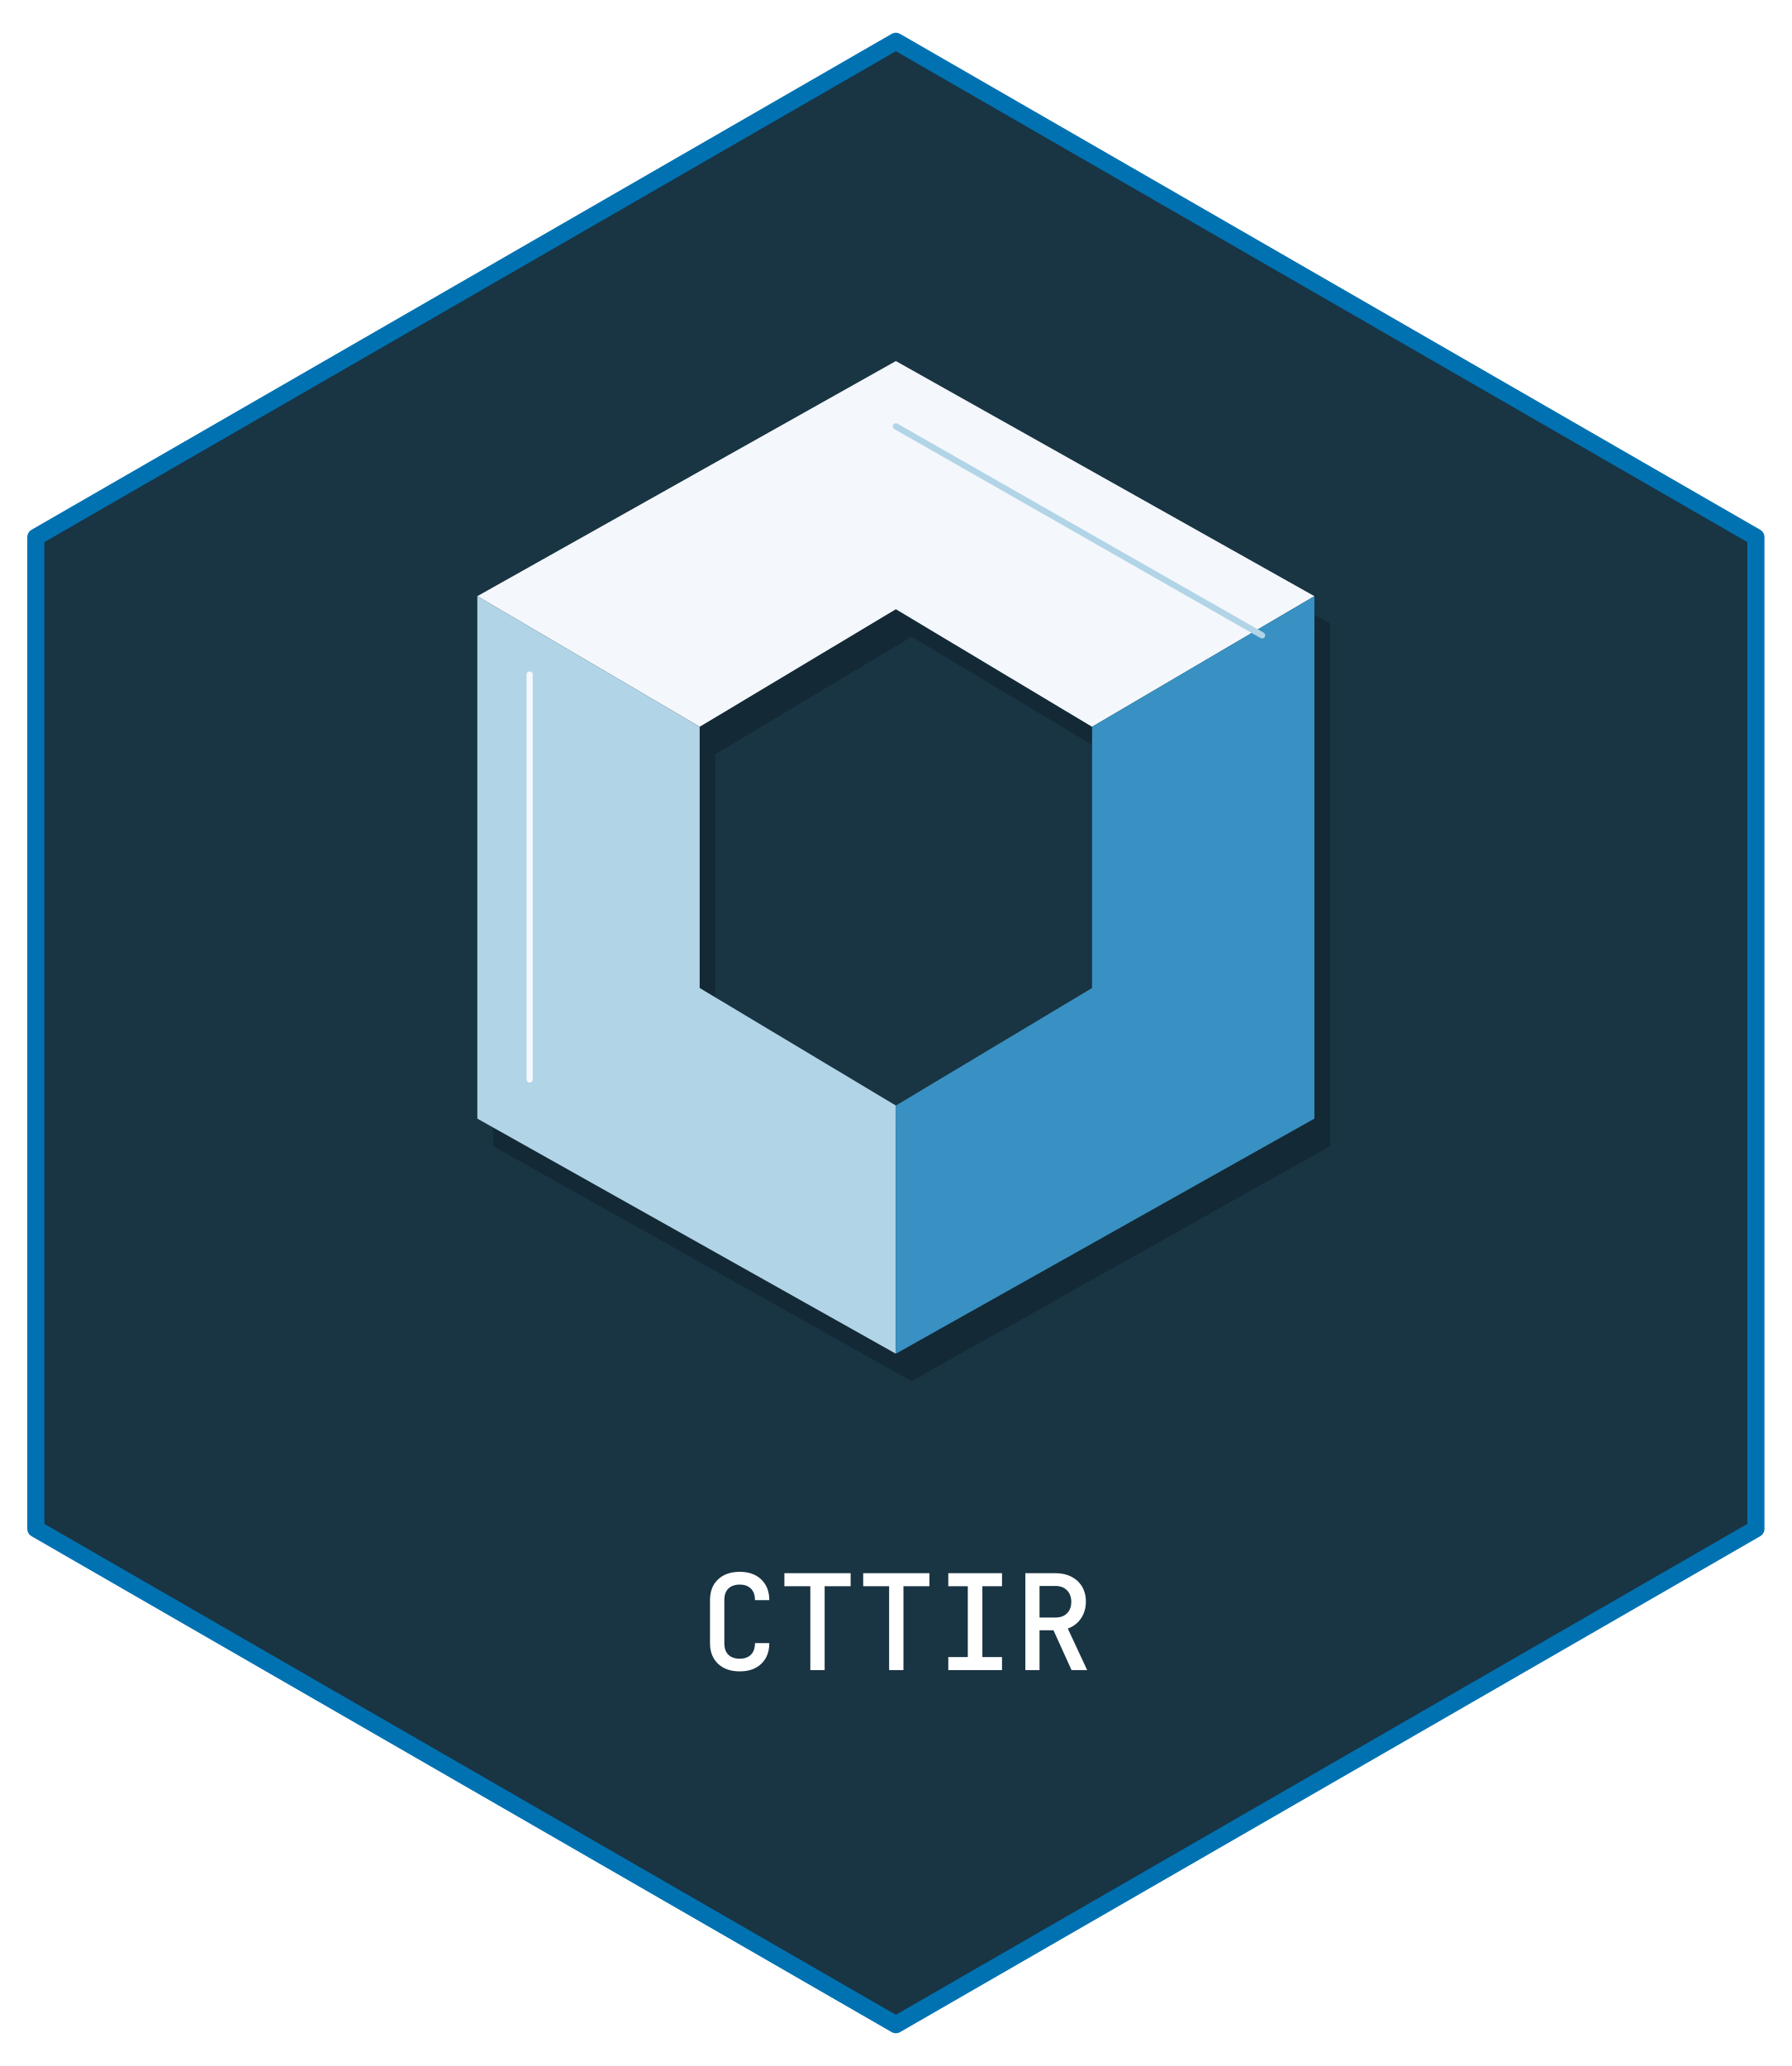
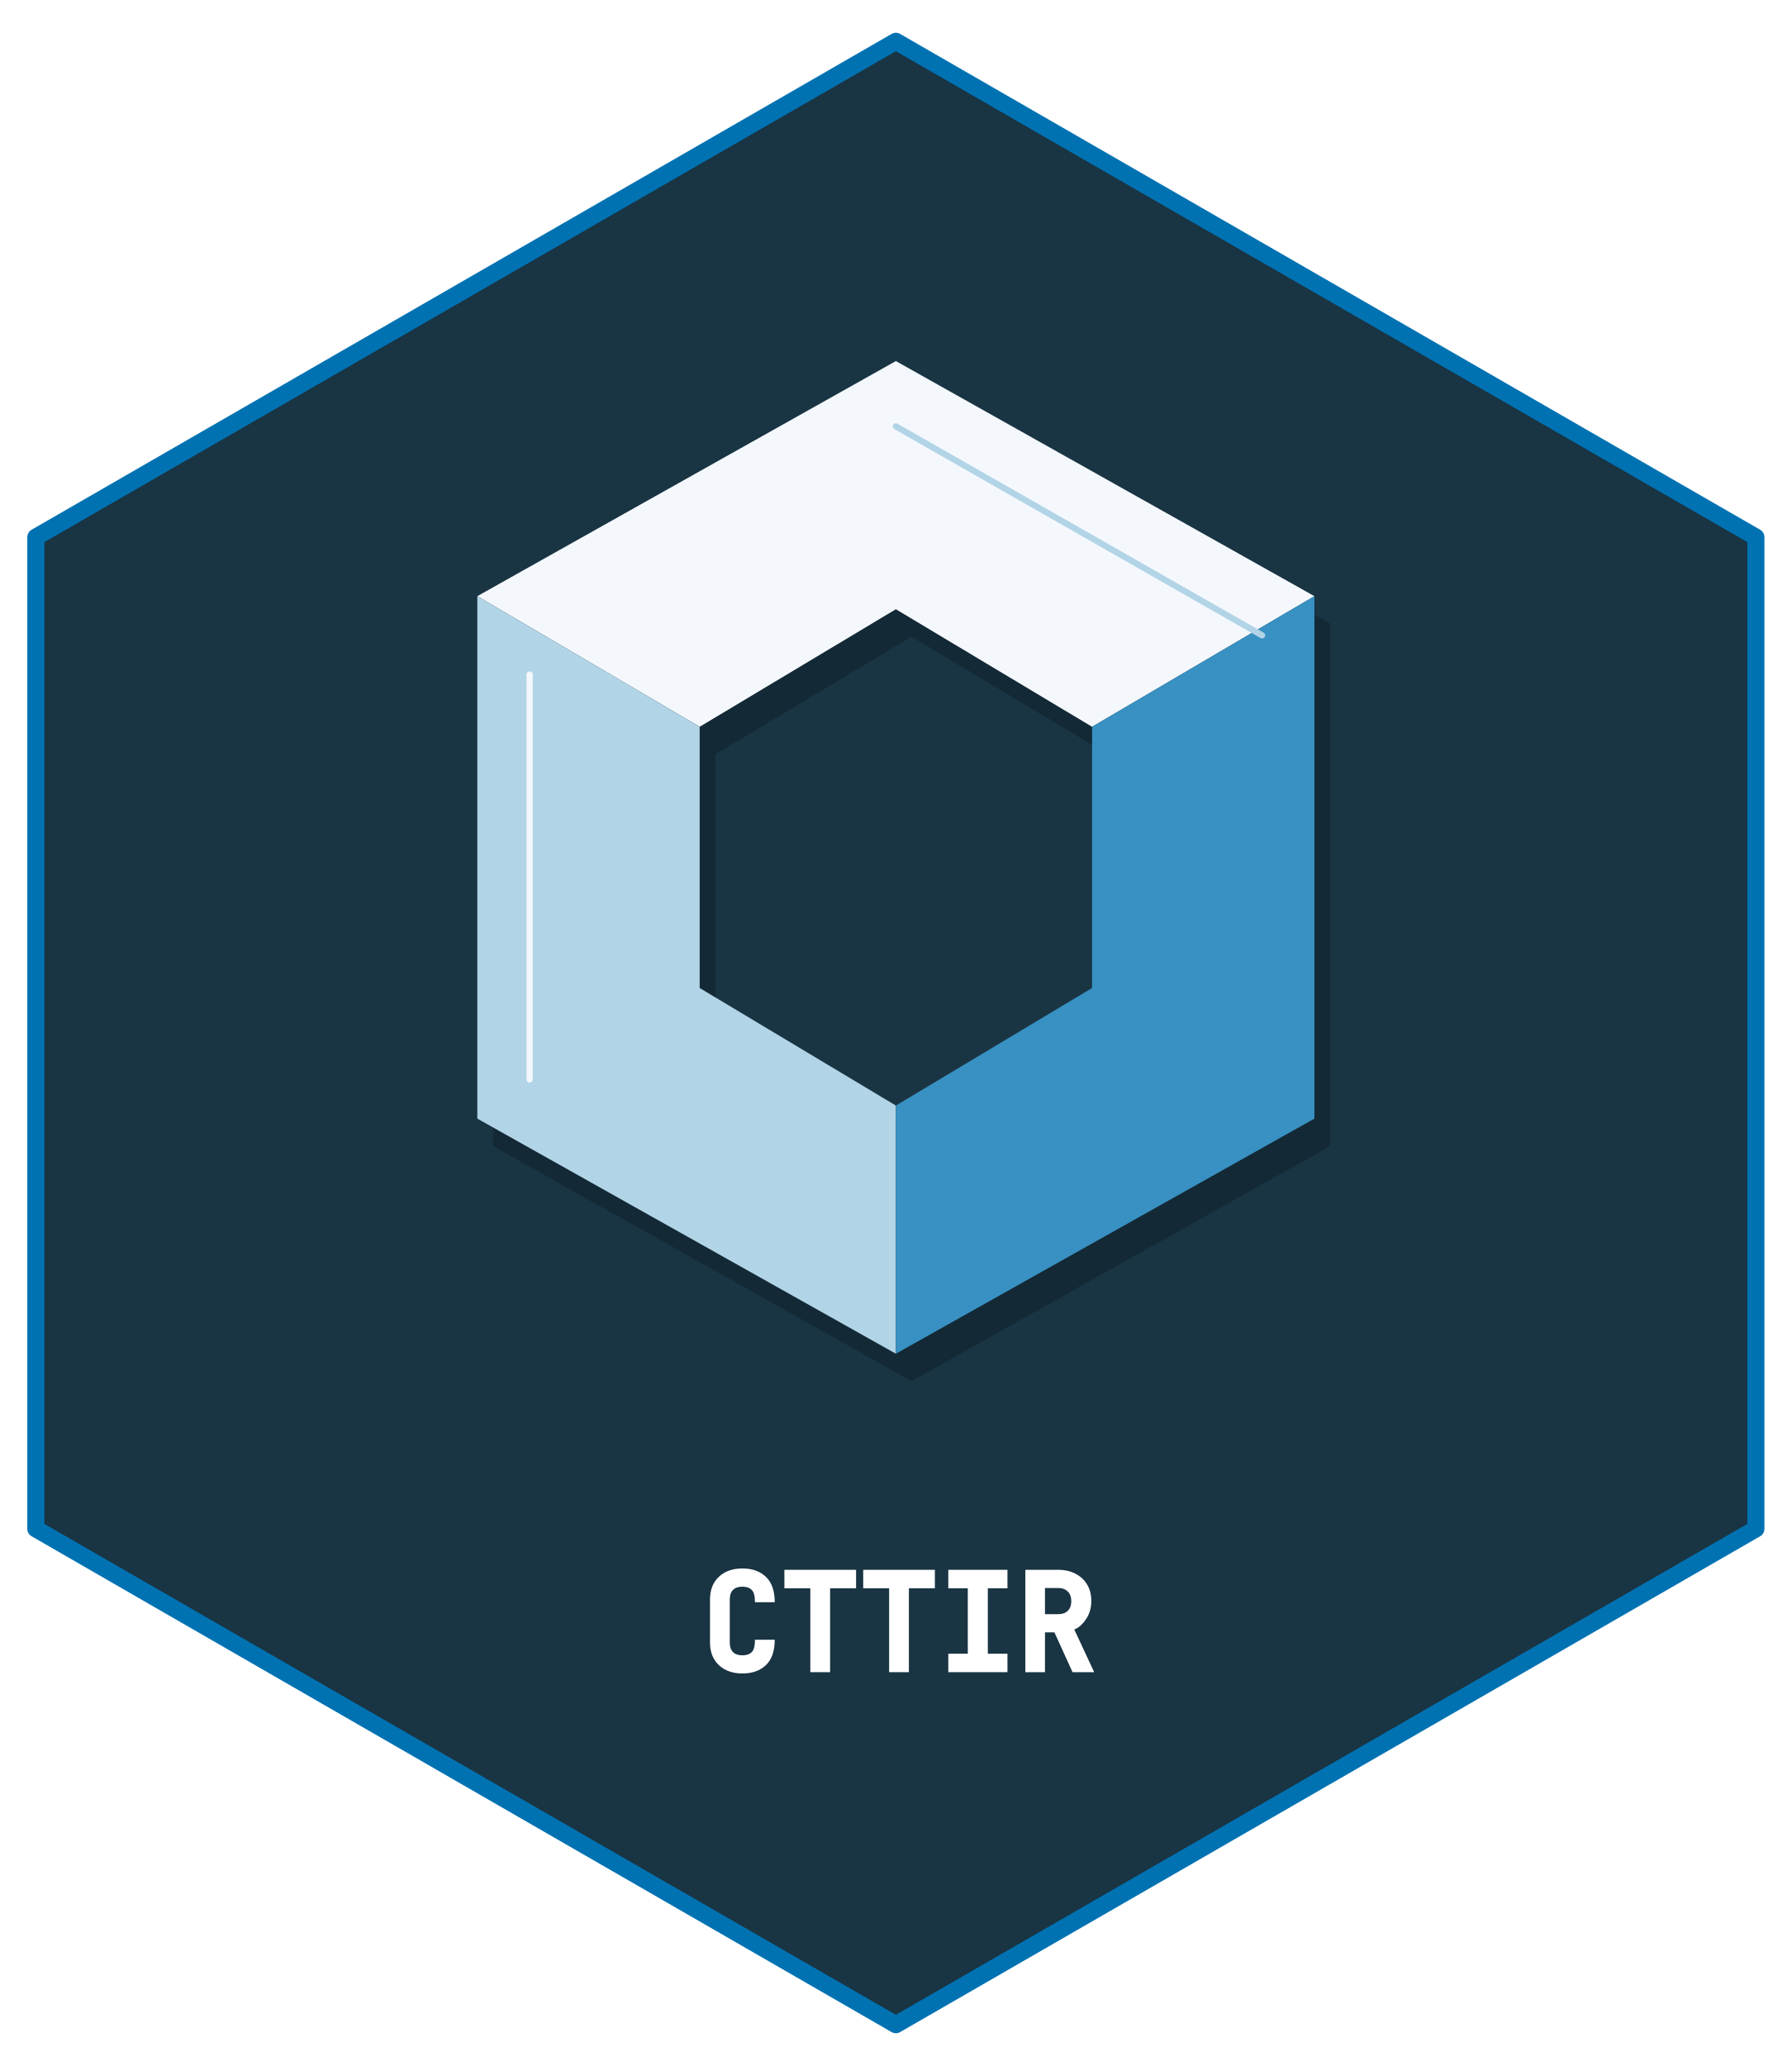
- <svg xmlns="http://www.w3.org/2000/svg" xmlns:xlink="http://www.w3.org/1999/xlink" width="432pt" height="498pt" viewBox="0 0 432 498">
+ <svg xmlns="http://www.w3.org/2000/svg" xmlns:xlink="http://www.w3.org/1999/xlink" width="432" height="498" viewBox="0 0 432 498">
  <defs>
    <g>
      <g id="glyph-0-0">
-         <path d="M 9.859 0.312 C 7.66 0.312 5.914 -0.297 4.625 -1.516 C 3.332 -2.742 2.688 -4.406 2.688 -6.5 L 2.688 -16.859 C 2.688 -18.973 3.332 -20.641 4.625 -21.859 C 5.914 -23.078 7.66 -23.688 9.859 -23.688 C 12.035 -23.688 13.766 -23.07 15.047 -21.844 C 16.336 -20.613 16.984 -18.953 16.984 -16.859 L 13.531 -16.859 C 13.531 -18.078 13.203 -19.004 12.547 -19.641 C 11.898 -20.285 11.004 -20.609 9.859 -20.609 C 8.68 -20.609 7.766 -20.285 7.109 -19.641 C 6.461 -19.004 6.141 -18.078 6.141 -16.859 L 6.141 -6.5 C 6.141 -5.281 6.461 -4.348 7.109 -3.703 C 7.766 -3.066 8.68 -2.75 9.859 -2.75 C 11.004 -2.75 11.898 -3.066 12.547 -3.703 C 13.203 -4.348 13.531 -5.281 13.531 -6.5 L 16.984 -6.5 C 16.984 -4.406 16.336 -2.742 15.047 -1.516 C 13.766 -0.297 12.035 0.312 9.859 0.312 Z M 9.859 0.312 " />
+         <path d="M 10.516 0.312 C 8.141 0.312 6.238 -0.359 4.812 -1.703 C 3.395 -3.055 2.688 -4.875 2.688 -7.156 L 2.688 -17.516 C 2.688 -19.816 3.395 -21.641 4.812 -22.984 C 6.238 -24.328 8.141 -25 10.516 -25 C 12.867 -25 14.754 -24.32 16.172 -22.969 C 17.586 -21.613 18.297 -19.578 18.297 -16.859 L 13.531 -16.859 C 13.531 -18.328 13.27 -19.316 12.75 -19.828 C 12.227 -20.348 11.484 -20.609 10.516 -20.609 C 9.516 -20.609 8.754 -20.348 8.234 -19.828 C 7.711 -19.316 7.453 -18.547 7.453 -17.516 L 7.453 -7.156 C 7.453 -6.125 7.711 -5.348 8.234 -4.828 C 8.754 -4.316 9.516 -4.062 10.516 -4.062 C 11.484 -4.062 12.227 -4.316 12.75 -4.828 C 13.27 -5.348 13.531 -6.344 13.531 -7.812 L 18.297 -7.812 C 18.297 -5.094 17.586 -3.055 16.172 -1.703 C 14.754 -0.359 12.867 0.312 10.516 0.312 Z M 10.516 0.312 " />
      </g>
      <g id="glyph-0-1">
-         <path d="M 7.875 0 L 7.875 -20.219 L 1.625 -20.219 L 1.625 -23.359 L 17.594 -23.359 L 17.594 -20.219 L 11.328 -20.219 L 11.328 0 Z M 7.875 0 " />
+         <path d="M 7.875 0 L 7.875 -20.219 L 1.625 -20.219 L 1.625 -24.672 L 18.906 -24.672 L 18.906 -20.219 L 12.641 -20.219 L 12.641 0 Z M 7.875 0 " />
      </g>
      <g id="glyph-0-2">
-         <path d="M 3.141 0 L 3.141 -3.141 L 7.844 -3.141 L 7.844 -20.219 L 3.141 -20.219 L 3.141 -23.359 L 16.094 -23.359 L 16.094 -20.219 L 11.359 -20.219 L 11.359 -3.141 L 16.094 -3.141 L 16.094 0 Z M 3.141 0 " />
+         <path d="M 3.141 0 L 3.141 -4.453 L 7.844 -4.453 L 7.844 -20.219 L 3.141 -20.219 L 3.141 -24.672 L 17.406 -24.672 L 17.406 -20.219 L 12.672 -20.219 L 12.672 -4.453 L 17.406 -4.453 L 17.406 0 Z M 3.141 0 " />
      </g>
      <g id="glyph-0-3">
-         <path d="M 2.719 0 L 2.719 -23.359 L 10.016 -23.359 C 11.461 -23.359 12.734 -23.07 13.828 -22.5 C 14.93 -21.938 15.785 -21.145 16.391 -20.125 C 17.004 -19.102 17.312 -17.898 17.312 -16.516 C 17.312 -14.953 16.914 -13.594 16.125 -12.438 C 15.332 -11.289 14.273 -10.484 12.953 -10.016 L 17.625 0 L 13.859 0 L 9.5 -9.594 L 6.141 -9.594 L 6.141 0 Z M 6.141 -12.672 L 10.016 -12.672 C 11.172 -12.672 12.086 -13.008 12.766 -13.688 C 13.453 -14.375 13.797 -15.297 13.797 -16.453 C 13.797 -17.617 13.445 -18.547 12.75 -19.234 C 12.062 -19.93 11.148 -20.281 10.016 -20.281 L 6.141 -20.281 Z M 6.141 -12.672 " />
+         <path d="M 2.719 0 L 2.719 -24.672 L 10.672 -24.672 C 12.223 -24.672 13.598 -24.359 14.797 -23.734 C 16.004 -23.117 16.941 -22.25 17.609 -21.125 C 18.285 -20 18.625 -18.68 18.625 -17.172 C 18.625 -15.473 18.188 -13.988 17.312 -12.719 C 16.445 -11.457 15.516 -10.648 14.516 -10.297 L 19.312 0 L 14.094 0 L 9.734 -9.594 L 7.453 -9.594 L 7.453 0 Z M 7.453 -13.984 L 10.672 -13.984 C 11.648 -13.984 12.414 -14.258 12.969 -14.812 C 13.52 -15.363 13.797 -16.129 13.797 -17.109 C 13.797 -18.098 13.516 -18.875 12.953 -19.438 C 12.391 -20 11.629 -20.281 10.672 -20.281 L 7.453 -20.281 Z M 7.453 -13.984 " />
      </g>
    </g>
  </defs>
  <path fill-rule="nonzero" fill="rgb(9.804%, 20.392%, 26.275%)" fill-opacity="1" stroke-width="4.125" stroke-linecap="round" stroke-linejoin="round" stroke="rgb(0%, 44.706%, 69.804%)" stroke-opacity="1" stroke-miterlimit="10" d="M 216 9.961 L 423.359 129.48 L 423.359 368.52 L 216 488.039 L 8.641 368.52 L 8.641 129.48 Z M 216 9.961 " />
  <path fill-rule="nonzero" fill="rgb(1.176%, 3.922%, 7.059%)" fill-opacity="0.251" d="M 219.785 93.645 L 320.699 150.316 L 267.09 181.797 L 219.785 153.465 L 172.48 181.797 L 118.867 150.316 Z M 219.785 93.645 " />
  <path fill-rule="nonzero" fill="rgb(95.686%, 97.255%, 98.824%)" fill-opacity="1" d="M 216 87.031 L 316.914 143.703 L 263.305 175.188 L 216 146.852 L 168.695 175.188 L 115.086 143.703 Z M 216 87.031 " />
  <path fill-rule="nonzero" fill="rgb(1.176%, 3.922%, 7.059%)" fill-opacity="0.251" d="M 118.867 150.316 L 172.48 181.797 L 172.48 244.766 L 219.785 273.102 L 219.785 332.918 L 118.867 276.25 Z M 118.867 150.316 " />
  <path fill-rule="nonzero" fill="rgb(69.804%, 83.137%, 90.588%)" fill-opacity="1" d="M 115.086 143.703 L 168.695 175.188 L 168.695 238.152 L 216 266.488 L 216 326.309 L 115.086 269.637 Z M 115.086 143.703 " />
  <path fill-rule="nonzero" fill="rgb(1.176%, 3.922%, 7.059%)" fill-opacity="0.251" d="M 219.785 332.918 L 219.785 273.102 L 267.09 244.766 L 267.09 181.797 L 320.699 150.316 L 320.699 276.25 Z M 219.785 332.918 " />
  <path fill-rule="nonzero" fill="rgb(21.961%, 56.863%, 76.078%)" fill-opacity="1" d="M 216 326.309 L 216 266.488 L 263.305 238.152 L 263.305 175.188 L 316.914 143.703 L 316.914 269.637 Z M 216 326.309 " />
  <path fill-rule="nonzero" fill="rgb(9.804%, 20.392%, 26.275%)" fill-opacity="1" d="M 216 161.02 L 176.398 183.844 L 176.398 229.496 L 216 252.32 L 255.602 229.496 L 255.602 183.844 Z M 216 161.02 " />
  <path fill="none" stroke-width="1.5" stroke-linecap="round" stroke-linejoin="round" stroke="rgb(69.804%, 83.137%, 90.588%)" stroke-opacity="1" stroke-miterlimit="10" d="M 216 102.773 L 304.301 153.148 " />
  <path fill="none" stroke-width="1.5" stroke-linecap="round" stroke-linejoin="round" stroke="rgb(95.686%, 97.255%, 98.824%)" stroke-opacity="1" stroke-miterlimit="10" d="M 127.699 162.594 L 127.699 260.191 " />
  <g fill="rgb(100%, 100%, 100%)" fill-opacity="1">
-     <use xlink:href="#glyph-0-0" x="168.5" y="402.569" />
-     <use xlink:href="#glyph-0-1" x="187.5" y="402.569" />
-     <use xlink:href="#glyph-0-1" x="206.5" y="402.569" />
-     <use xlink:href="#glyph-0-2" x="225.5" y="402.569" />
-     <use xlink:href="#glyph-0-3" x="244.5" y="402.569" />
+     <use xlink:href="#glyph-0-0" x="168.5" y="403.069" />
+     <use xlink:href="#glyph-0-1" x="187.5" y="403.069" />
+     <use xlink:href="#glyph-0-1" x="206.5" y="403.069" />
+     <use xlink:href="#glyph-0-2" x="225.5" y="403.069" />
+     <use xlink:href="#glyph-0-3" x="244.5" y="403.069" />
  </g>
</svg>
